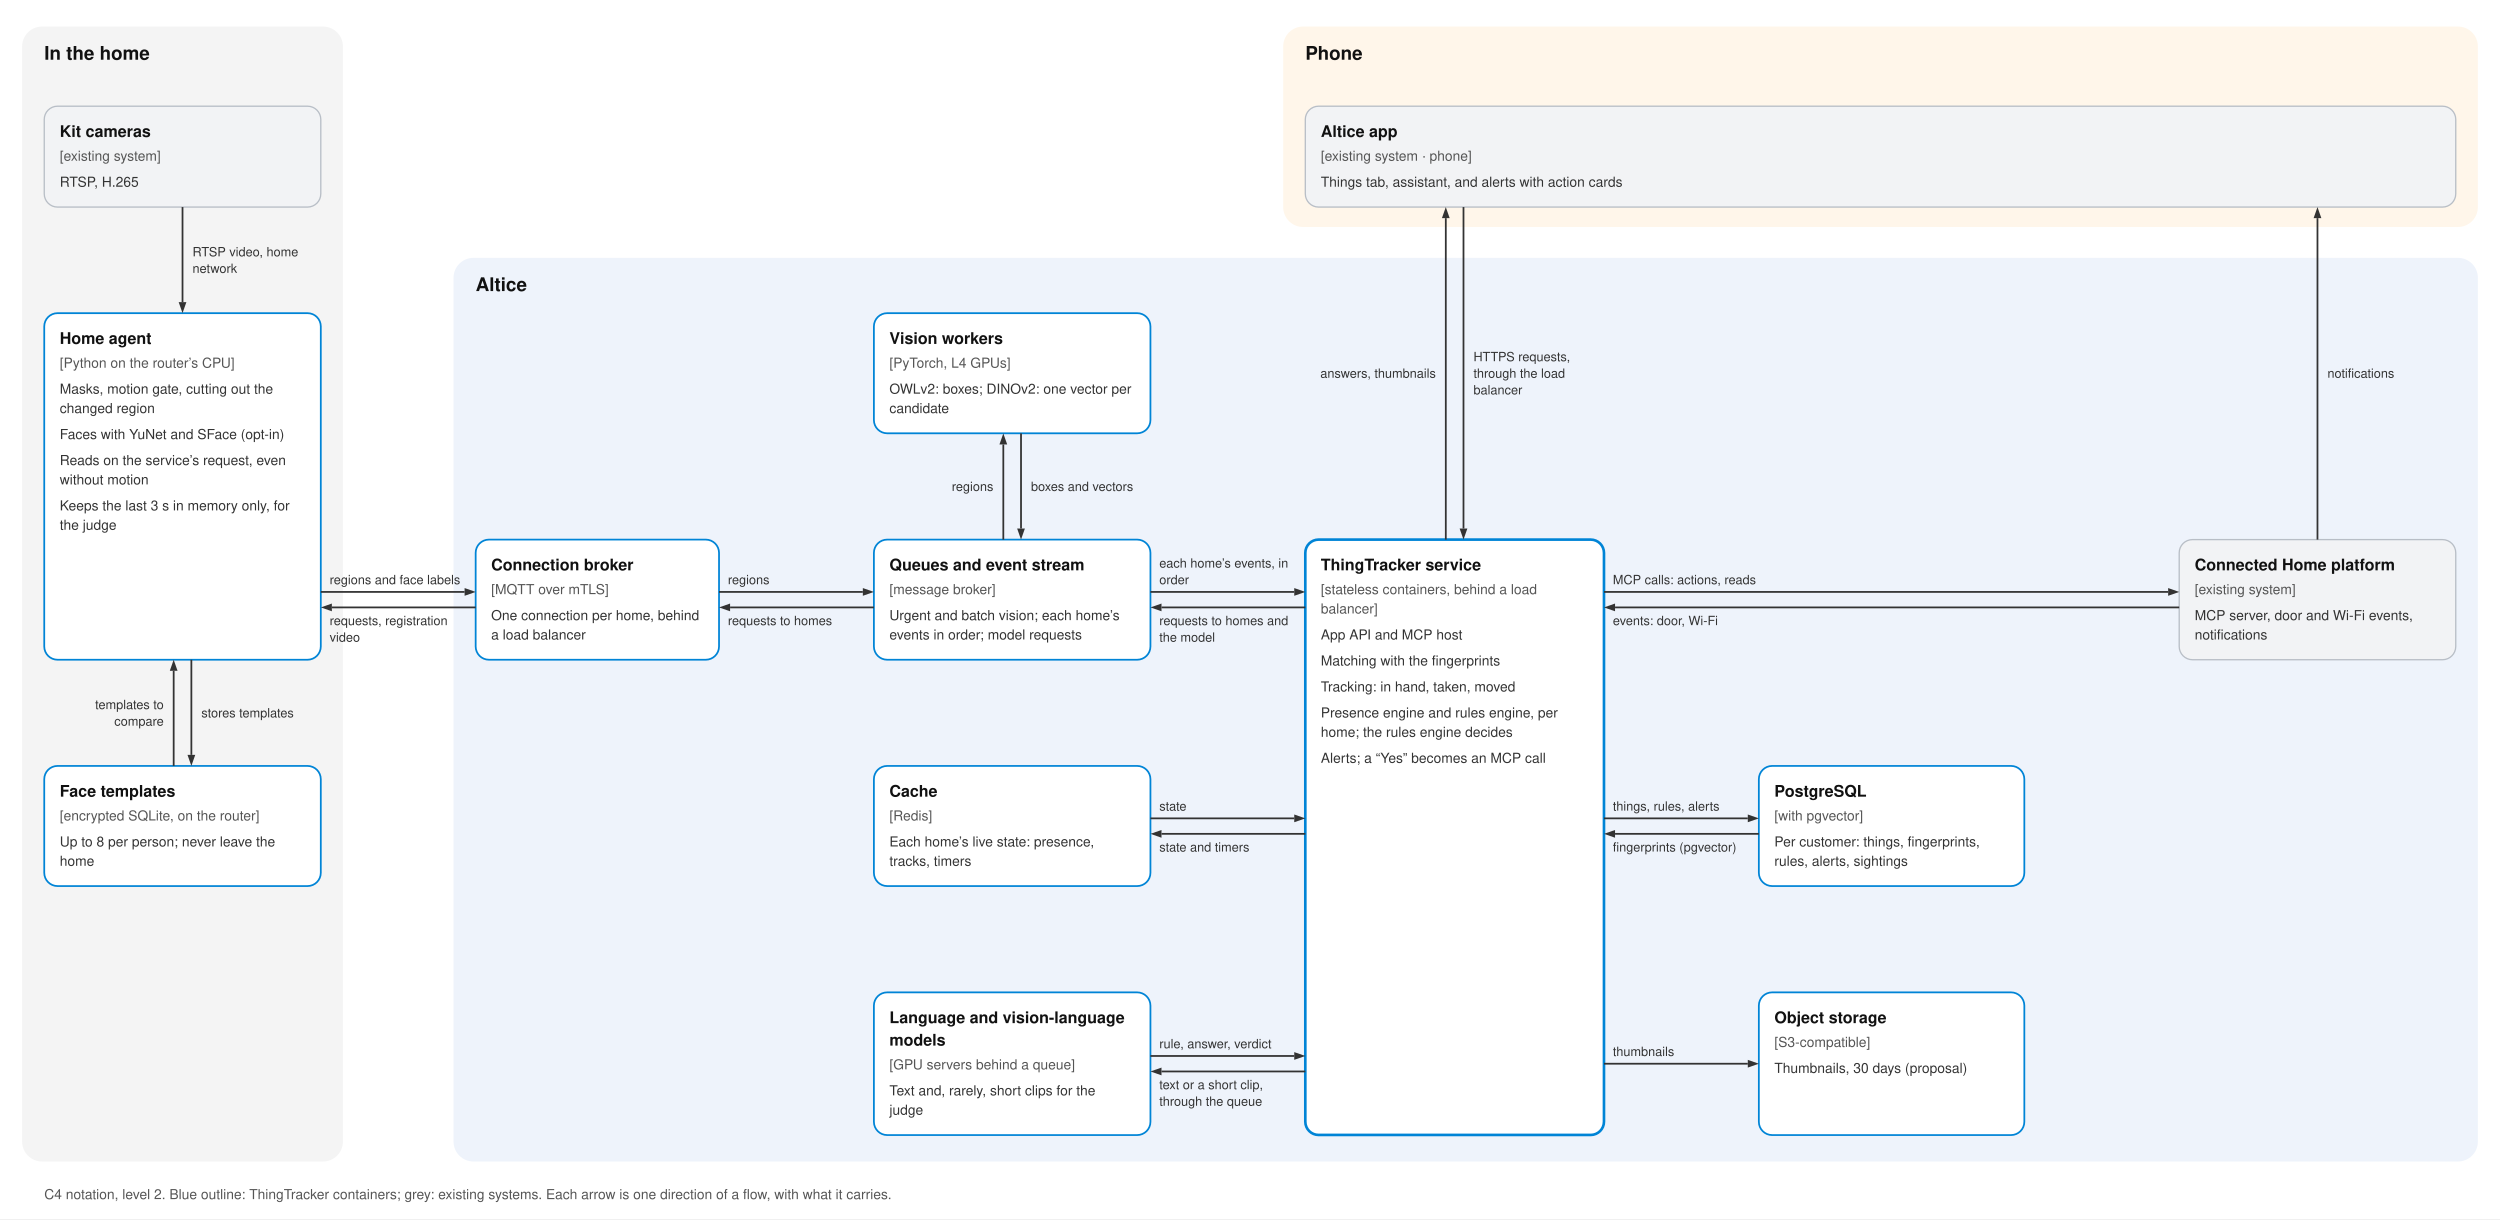
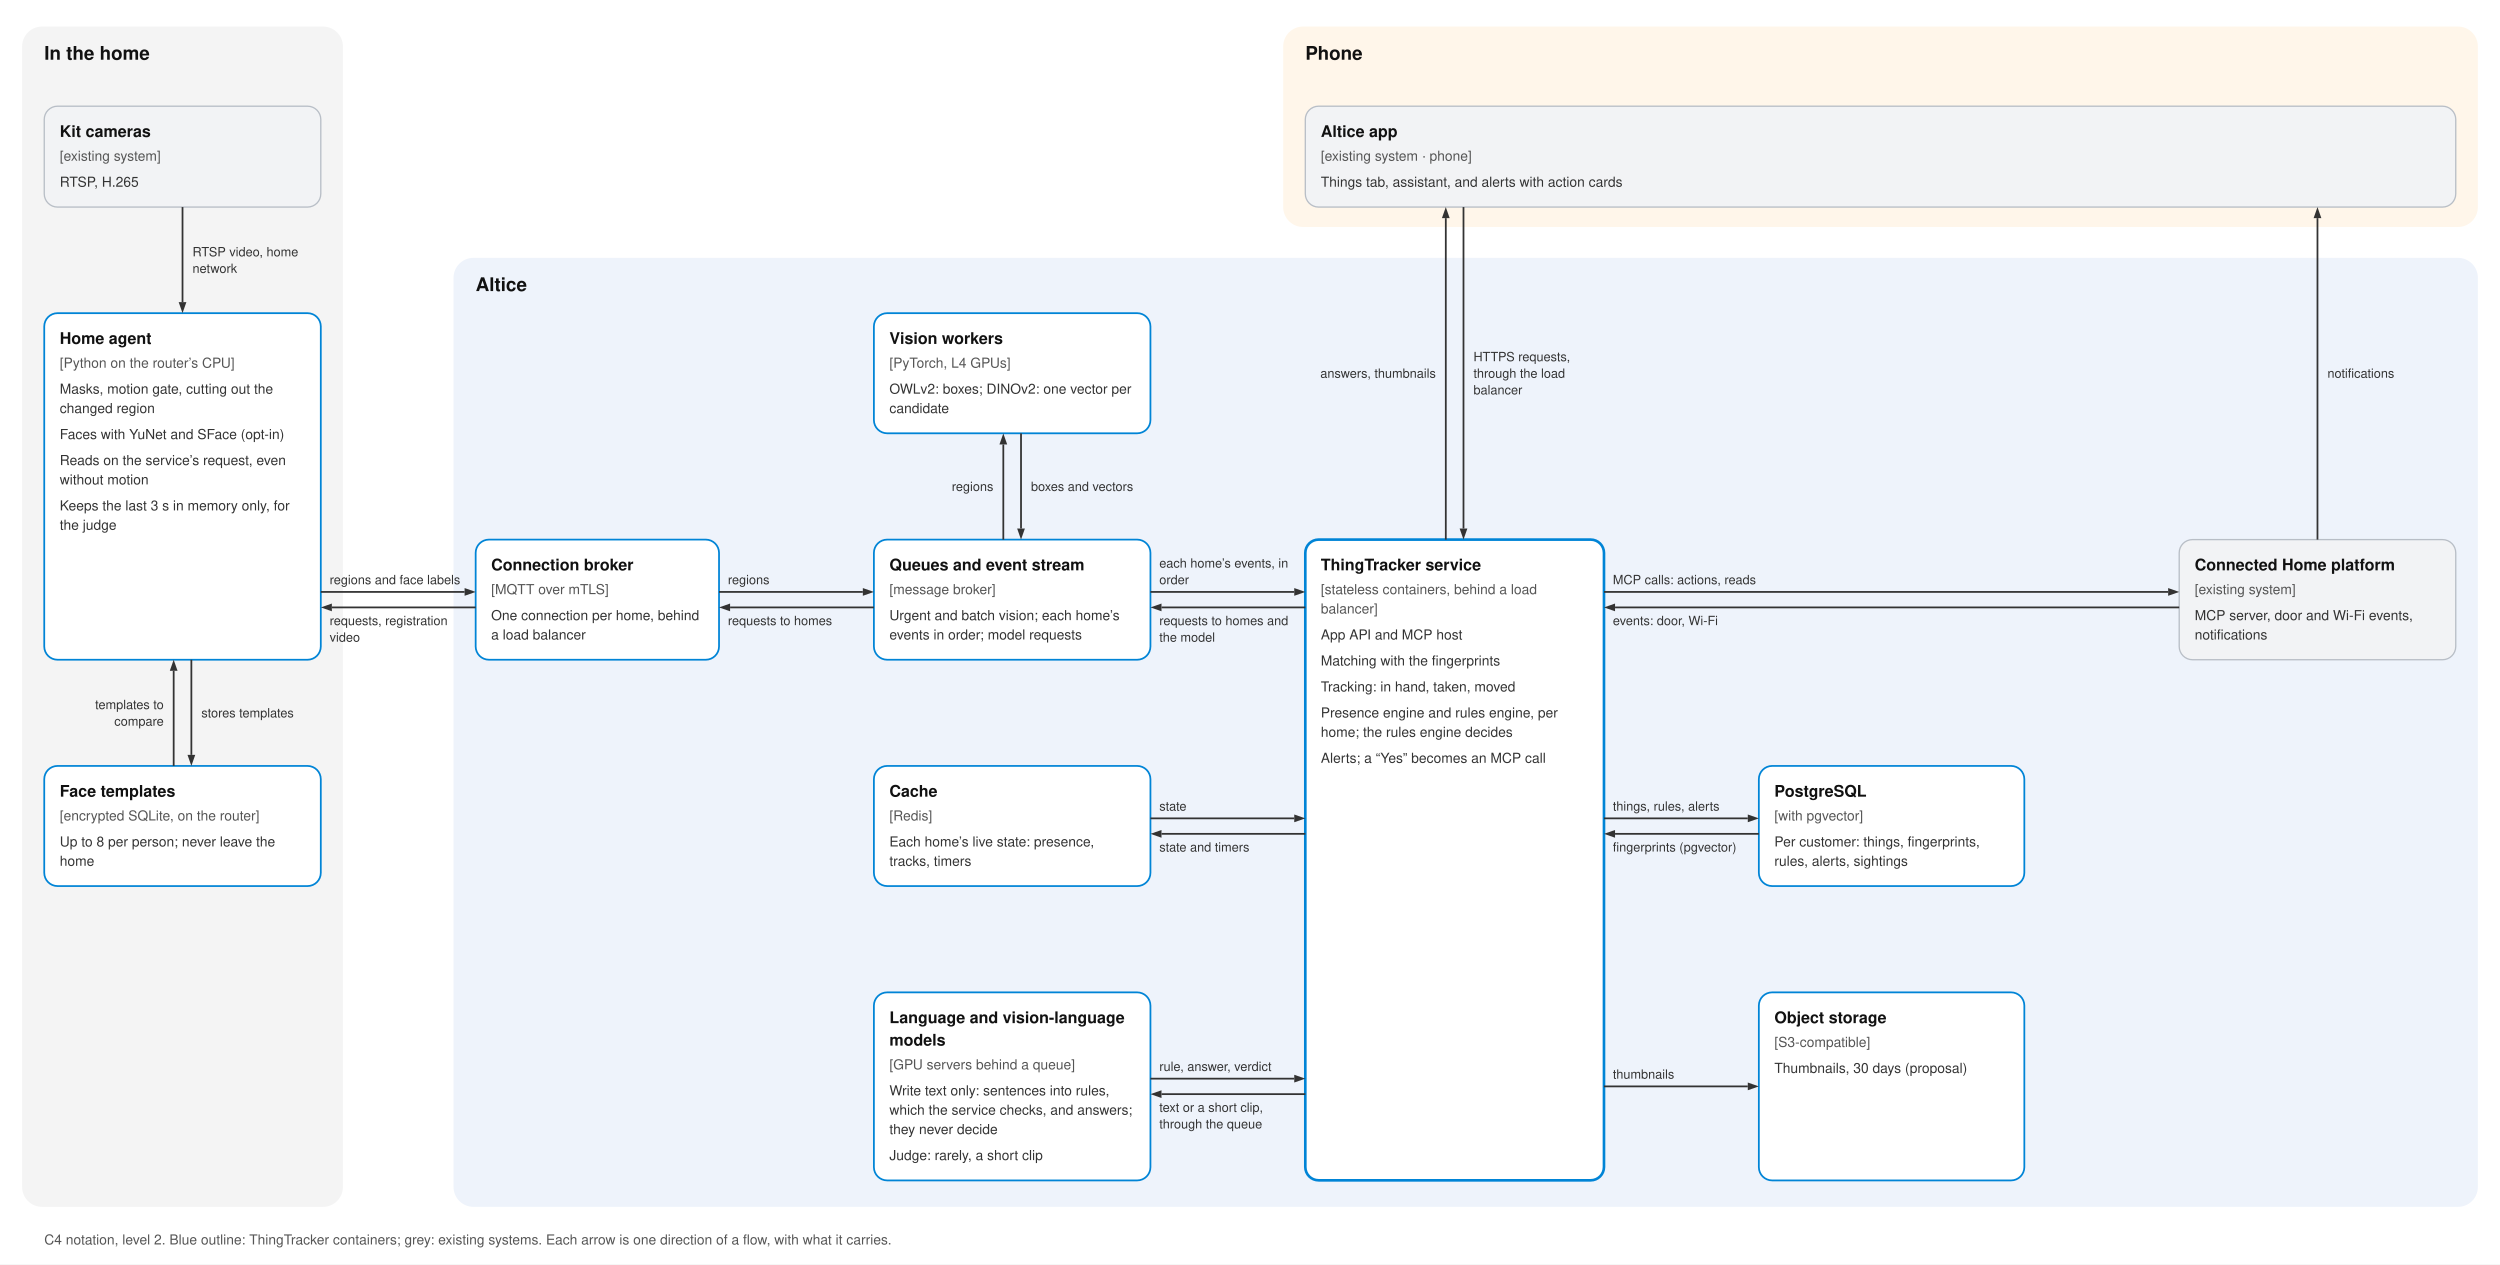
- <svg xmlns="http://www.w3.org/2000/svg" viewBox="0 0 2260 1102" width="2260" height="1102" font-family="Helvetica Neue, Helvetica, Arial, sans-serif" role="img" aria-label="C4, level 2: containers">
+ <svg xmlns="http://www.w3.org/2000/svg" viewBox="0 0 2260 1143" width="2260" height="1143" font-family="Helvetica Neue, Helvetica, Arial, sans-serif" role="img" aria-label="C4, level 2: containers">
  <defs>
    <marker id="m333333" viewBox="0 0 10 10" refX="0" refY="5" markerUnits="userSpaceOnUse" markerWidth="10" markerHeight="10" orient="auto">
      <path d="M0 1.5 L10 5 L0 8.5 Z" fill="#333333" />
    </marker>
  </defs>
-   <rect width="2260" height="1102" fill="#FFFFFF" />
-   <rect x="20.0" y="24.0" width="290.0" height="1026.0" rx="18" fill="#F4F4F4" />
+   <rect width="2260" height="1143" fill="#FFFFFF" />
+   <rect x="20.0" y="24.0" width="290.0" height="1067.0" rx="18" fill="#F4F4F4" />
  <text x="40.0" y="54.0" font-size="17" font-weight="400" fill="#111111" text-anchor="start">
    <tspan font-weight="700">In the home</tspan>
  </text>
  <rect x="1160.0" y="24.0" width="1080.0" height="181.2" rx="18" fill="#FFF6EA" />
  <text x="1180.0" y="54.0" font-size="17" font-weight="400" fill="#111111" text-anchor="start">
    <tspan font-weight="700">Phone</tspan>
  </text>
-   <rect x="410.0" y="233.1" width="1830.0" height="816.9" rx="18" fill="#EEF3FB" />
+   <rect x="410.0" y="233.1" width="1830.0" height="857.9" rx="18" fill="#EEF3FB" />
  <text x="430.0" y="263.1" font-size="17" font-weight="400" fill="#111111" text-anchor="start">
    <tspan font-weight="700">Altice</tspan>
  </text>
  <rect x="40.0" y="96.0" width="250.0" height="91.2" rx="12" fill="#F2F3F5" stroke="#B8BEC6" stroke-width="1.2" />
  <text x="54.0" y="123.8" font-size="14.5" font-weight="400" fill="#111111" text-anchor="start">
    <tspan font-weight="700">Kit cameras</tspan>
  </text>
  <text x="54.0" y="145.3" font-size="12.5" font-weight="400" fill="#555555" text-anchor="start">[existing system]</text>
  <text x="54.0" y="168.8" font-size="12.5" font-weight="400" fill="#333333" text-anchor="start">RTSP, H.265</text>
  <rect x="1180.0" y="96.0" width="1040.0" height="91.2" rx="12" fill="#F2F3F5" stroke="#B8BEC6" stroke-width="1.2" />
  <text x="1194.0" y="123.8" font-size="14.5" font-weight="400" fill="#111111" text-anchor="start">
    <tspan font-weight="700">Altice app</tspan>
  </text>
  <text x="1194.0" y="145.3" font-size="12.5" font-weight="400" fill="#555555" text-anchor="start">[existing system · phone]</text>
  <text x="1194.0" y="168.8" font-size="12.5" font-weight="400" fill="#333333" text-anchor="start">Things tab, assistant, and alerts with action cards</text>
  <rect x="40.0" y="283.1" width="250.0" height="313.3" rx="12" fill="#FFFFFF" stroke="#0084D6" stroke-width="1.6" />
  <text x="54.0" y="310.9" font-size="14.5" font-weight="400" fill="#111111" text-anchor="start">
    <tspan font-weight="700">Home agent</tspan>
  </text>
  <text x="54.0" y="332.4" font-size="12.5" font-weight="400" fill="#555555" text-anchor="start">[Python on the router’s CPU]</text>
  <text x="54.0" y="355.9" font-size="12.5" font-weight="400" fill="#333333" text-anchor="start">Masks, motion gate, cutting out the</text>
  <text x="54.0" y="373.4" font-size="12.5" font-weight="400" fill="#333333" text-anchor="start">changed region</text>
  <text x="54.0" y="396.9" font-size="12.5" font-weight="400" fill="#333333" text-anchor="start">Faces with YuNet and SFace (opt-in)</text>
  <text x="54.0" y="420.4" font-size="12.5" font-weight="400" fill="#333333" text-anchor="start">Reads on the service’s request, even</text>
  <text x="54.0" y="437.9" font-size="12.5" font-weight="400" fill="#333333" text-anchor="start">without motion</text>
  <text x="54.0" y="461.4" font-size="12.5" font-weight="400" fill="#333333" text-anchor="start">Keeps the last 3 s in memory only, for</text>
  <text x="54.0" y="478.9" font-size="12.5" font-weight="400" fill="#333333" text-anchor="start">the judge</text>
  <rect x="790.0" y="283.1" width="250.0" height="108.6" rx="12" fill="#FFFFFF" stroke="#0084D6" stroke-width="1.6" />
  <text x="804.0" y="310.9" font-size="14.5" font-weight="400" fill="#111111" text-anchor="start">
    <tspan font-weight="700">Vision workers</tspan>
  </text>
  <text x="804.0" y="332.4" font-size="12.5" font-weight="400" fill="#555555" text-anchor="start">[PyTorch, L4 GPUs]</text>
  <text x="804.0" y="355.9" font-size="12.5" font-weight="400" fill="#333333" text-anchor="start">OWLv2: boxes; DINOv2: one vector per</text>
  <text x="804.0" y="373.4" font-size="12.5" font-weight="400" fill="#333333" text-anchor="start">candidate</text>
  <rect x="430.0" y="487.8" width="220.0" height="108.6" rx="12" fill="#FFFFFF" stroke="#0084D6" stroke-width="1.6" />
  <text x="444.0" y="515.6" font-size="14.5" font-weight="400" fill="#111111" text-anchor="start">
    <tspan font-weight="700">Connection broker</tspan>
  </text>
  <text x="444.0" y="537.1" font-size="12.5" font-weight="400" fill="#555555" text-anchor="start">[MQTT over mTLS]</text>
  <text x="444.0" y="560.6" font-size="12.5" font-weight="400" fill="#333333" text-anchor="start">One connection per home, behind</text>
  <text x="444.0" y="578.1" font-size="12.5" font-weight="400" fill="#333333" text-anchor="start">a load balancer</text>
  <rect x="790.0" y="487.8" width="250.0" height="108.6" rx="12" fill="#FFFFFF" stroke="#0084D6" stroke-width="1.6" />
  <text x="804.0" y="515.6" font-size="14.5" font-weight="400" fill="#111111" text-anchor="start">
    <tspan font-weight="700">Queues and event stream</tspan>
  </text>
  <text x="804.0" y="537.1" font-size="12.5" font-weight="400" fill="#555555" text-anchor="start">[message broker]</text>
  <text x="804.0" y="560.6" font-size="12.5" font-weight="400" fill="#333333" text-anchor="start">Urgent and batch vision; each home’s</text>
  <text x="804.0" y="578.1" font-size="12.5" font-weight="400" fill="#333333" text-anchor="start">events in order; model requests</text>
-   <rect x="1180.0" y="487.8" width="270.0" height="538.2" rx="12" fill="#FFFFFF" stroke="#0084D6" stroke-width="2.4" />
+   <rect x="1180.0" y="487.8" width="270.0" height="579.2" rx="12" fill="#FFFFFF" stroke="#0084D6" stroke-width="2.4" />
  <text x="1194.0" y="515.6" font-size="14.5" font-weight="400" fill="#111111" text-anchor="start">
    <tspan font-weight="700">ThingTracker service</tspan>
  </text>
  <text x="1194.0" y="537.1" font-size="12.5" font-weight="400" fill="#555555" text-anchor="start">[stateless containers, behind a load</text>
  <text x="1194.0" y="554.6" font-size="12.5" font-weight="400" fill="#555555" text-anchor="start">balancer]</text>
  <text x="1194.0" y="578.1" font-size="12.5" font-weight="400" fill="#333333" text-anchor="start">App API and MCP host</text>
  <text x="1194.0" y="601.6" font-size="12.5" font-weight="400" fill="#333333" text-anchor="start">Matching with the fingerprints</text>
  <text x="1194.0" y="625.1" font-size="12.5" font-weight="400" fill="#333333" text-anchor="start">Tracking: in hand, taken, moved</text>
  <text x="1194.0" y="648.6" font-size="12.5" font-weight="400" fill="#333333" text-anchor="start">Presence engine and rules engine, per</text>
  <text x="1194.0" y="666.1" font-size="12.5" font-weight="400" fill="#333333" text-anchor="start">home; the rules engine decides</text>
  <text x="1194.0" y="689.6" font-size="12.5" font-weight="400" fill="#333333" text-anchor="start">Alerts; a “Yes” becomes an MCP call</text>
  <rect x="1970.0" y="487.8" width="250.0" height="108.6" rx="12" fill="#F2F3F5" stroke="#B8BEC6" stroke-width="1.2" />
  <text x="1984.0" y="515.6" font-size="14.5" font-weight="400" fill="#111111" text-anchor="start">
    <tspan font-weight="700">Connected Home platform</tspan>
  </text>
  <text x="1984.0" y="537.1" font-size="12.5" font-weight="400" fill="#555555" text-anchor="start">[existing system]</text>
  <text x="1984.0" y="560.6" font-size="12.5" font-weight="400" fill="#333333" text-anchor="start">MCP server, door and Wi-Fi events,</text>
  <text x="1984.0" y="578.1" font-size="12.5" font-weight="400" fill="#333333" text-anchor="start">notifications</text>
  <rect x="40.0" y="692.4" width="250.0" height="108.6" rx="12" fill="#FFFFFF" stroke="#0084D6" stroke-width="1.6" />
  <text x="54.0" y="720.2" font-size="14.5" font-weight="400" fill="#111111" text-anchor="start">
    <tspan font-weight="700">Face templates</tspan>
  </text>
  <text x="54.0" y="741.7" font-size="12.5" font-weight="400" fill="#555555" text-anchor="start">[encrypted SQLite, on the router]</text>
  <text x="54.0" y="765.2" font-size="12.5" font-weight="400" fill="#333333" text-anchor="start">Up to 8 per person; never leave the</text>
  <text x="54.0" y="782.7" font-size="12.5" font-weight="400" fill="#333333" text-anchor="start">home</text>
  <rect x="790.0" y="692.4" width="250.0" height="108.6" rx="12" fill="#FFFFFF" stroke="#0084D6" stroke-width="1.6" />
  <text x="804.0" y="720.2" font-size="14.5" font-weight="400" fill="#111111" text-anchor="start">
    <tspan font-weight="700">Cache</tspan>
  </text>
  <text x="804.0" y="741.7" font-size="12.5" font-weight="400" fill="#555555" text-anchor="start">[Redis]</text>
  <text x="804.0" y="765.2" font-size="12.5" font-weight="400" fill="#333333" text-anchor="start">Each home’s live state: presence,</text>
  <text x="804.0" y="782.7" font-size="12.5" font-weight="400" fill="#333333" text-anchor="start">tracks, timers</text>
  <rect x="1590.0" y="692.4" width="240.0" height="108.6" rx="12" fill="#FFFFFF" stroke="#0084D6" stroke-width="1.6" />
  <text x="1604.0" y="720.2" font-size="14.5" font-weight="400" fill="#111111" text-anchor="start">
    <tspan font-weight="700">PostgreSQL</tspan>
  </text>
  <text x="1604.0" y="741.7" font-size="12.5" font-weight="400" fill="#555555" text-anchor="start">[with pgvector]</text>
  <text x="1604.0" y="765.2" font-size="12.5" font-weight="400" fill="#333333" text-anchor="start">Per customer: things, fingerprints,</text>
  <text x="1604.0" y="782.7" font-size="12.5" font-weight="400" fill="#333333" text-anchor="start">rules, alerts, sightings</text>
-   <rect x="790.0" y="897.1" width="250.0" height="129.0" rx="12" fill="#FFFFFF" stroke="#0084D6" stroke-width="1.6" />
+   <rect x="790.0" y="897.1" width="250.0" height="170.0" rx="12" fill="#FFFFFF" stroke="#0084D6" stroke-width="1.6" />
  <text x="804.0" y="924.9" font-size="14.5" font-weight="400" fill="#111111" text-anchor="start">
    <tspan font-weight="700">Language and vision-language</tspan>
  </text>
  <text x="804.0" y="945.2" font-size="14.5" font-weight="400" fill="#111111" text-anchor="start">
    <tspan font-weight="700">models</tspan>
  </text>
  <text x="804.0" y="966.7" font-size="12.5" font-weight="400" fill="#555555" text-anchor="start">[GPU servers behind a queue]</text>
-   <text x="804.0" y="990.2" font-size="12.5" font-weight="400" fill="#333333" text-anchor="start">Text and, rarely, short clips for the</text>
-   <text x="804.0" y="1007.7" font-size="12.5" font-weight="400" fill="#333333" text-anchor="start">judge</text>
-   <rect x="1590.0" y="897.1" width="240.0" height="129.0" rx="12" fill="#FFFFFF" stroke="#0084D6" stroke-width="1.6" />
+   <text x="804.0" y="990.2" font-size="12.5" font-weight="400" fill="#333333" text-anchor="start">Write text only: sentences into rules,</text>
+   <text x="804.0" y="1007.7" font-size="12.5" font-weight="400" fill="#333333" text-anchor="start">which the service checks, and answers;</text>
+   <text x="804.0" y="1025.2" font-size="12.5" font-weight="400" fill="#333333" text-anchor="start">they never decide</text>
+   <text x="804.0" y="1048.7" font-size="12.5" font-weight="400" fill="#333333" text-anchor="start">Judge: rarely, a short clip</text>
+   <rect x="1590.0" y="897.1" width="240.0" height="170.0" rx="12" fill="#FFFFFF" stroke="#0084D6" stroke-width="1.6" />
  <text x="1604.0" y="924.9" font-size="14.5" font-weight="400" fill="#111111" text-anchor="start">
    <tspan font-weight="700">Object storage</tspan>
  </text>
  <text x="1604.0" y="946.4" font-size="12.5" font-weight="400" fill="#555555" text-anchor="start">[S3-compatible]</text>
  <text x="1604.0" y="969.9" font-size="12.5" font-weight="400" fill="#333333" text-anchor="start">Thumbnails, 30 days (proposal)</text>
  <path d="M165.0 187.2 V273.1" fill="none" stroke="#333333" stroke-width="1.6" marker-end="url(#m333333)" />
  <text x="174.0" y="231.7" font-size="11.5" font-weight="400" fill="#333333" text-anchor="start">RTSP video, home</text>
  <text x="174.0" y="246.7" font-size="11.5" font-weight="400" fill="#333333" text-anchor="start">network</text>
  <path d="M173.0 596.4 V682.4" fill="none" stroke="#333333" stroke-width="1.6" marker-end="url(#m333333)" />
  <text x="182.0" y="648.5" font-size="11.5" font-weight="400" fill="#333333" text-anchor="start">stores templates</text>
  <path d="M157.0 692.4 V606.4" fill="none" stroke="#333333" stroke-width="1.6" marker-end="url(#m333333)" />
  <text x="148.0" y="641.0" font-size="11.5" font-weight="400" fill="#333333" text-anchor="end">templates to</text>
  <text x="148.0" y="656.0" font-size="11.5" font-weight="400" fill="#333333" text-anchor="end">compare</text>
  <path d="M290.0 535.1 H420.0" fill="none" stroke="#333333" stroke-width="1.6" marker-end="url(#m333333)" />
  <text x="298.0" y="528.1" font-size="11.5" font-weight="400" fill="#333333" text-anchor="start">regions and face labels</text>
  <path d="M430.0 549.1 H300.0" fill="none" stroke="#333333" stroke-width="1.6" marker-end="url(#m333333)" />
  <text x="298.0" y="565.1" font-size="11.5" font-weight="400" fill="#333333" text-anchor="start">requests, registration</text>
  <text x="298.0" y="580.1" font-size="11.5" font-weight="400" fill="#333333" text-anchor="start">video</text>
  <path d="M650.0 535.1 H780.0" fill="none" stroke="#333333" stroke-width="1.6" marker-end="url(#m333333)" />
  <text x="658.0" y="528.1" font-size="11.5" font-weight="400" fill="#333333" text-anchor="start">regions</text>
  <path d="M790.0 549.1 H660.0" fill="none" stroke="#333333" stroke-width="1.6" marker-end="url(#m333333)" />
  <text x="658.0" y="565.1" font-size="11.5" font-weight="400" fill="#333333" text-anchor="start">requests to homes</text>
  <path d="M923.0 391.8 V477.8" fill="none" stroke="#333333" stroke-width="1.6" marker-end="url(#m333333)" />
  <text x="932.0" y="443.8" font-size="11.5" font-weight="400" fill="#333333" text-anchor="start">boxes and vectors</text>
  <path d="M907.0 487.8 V401.8" fill="none" stroke="#333333" stroke-width="1.6" marker-end="url(#m333333)" />
  <text x="898.0" y="443.8" font-size="11.5" font-weight="400" fill="#333333" text-anchor="end">regions</text>
  <path d="M1040.0 535.1 H1170.0" fill="none" stroke="#333333" stroke-width="1.6" marker-end="url(#m333333)" />
  <text x="1048.0" y="513.1" font-size="11.5" font-weight="400" fill="#333333" text-anchor="start">each home’s events, in</text>
  <text x="1048.0" y="528.1" font-size="11.5" font-weight="400" fill="#333333" text-anchor="start">order</text>
  <path d="M1180.0 549.1 H1050.0" fill="none" stroke="#333333" stroke-width="1.6" marker-end="url(#m333333)" />
  <text x="1048.0" y="565.1" font-size="11.5" font-weight="400" fill="#333333" text-anchor="start">requests to homes and</text>
  <text x="1048.0" y="580.1" font-size="11.5" font-weight="400" fill="#333333" text-anchor="start">the model</text>
  <path d="M1040.0 739.8 H1170.0" fill="none" stroke="#333333" stroke-width="1.6" marker-end="url(#m333333)" />
  <text x="1048.0" y="732.8" font-size="11.5" font-weight="400" fill="#333333" text-anchor="start">state</text>
  <path d="M1180.0 753.8 H1050.0" fill="none" stroke="#333333" stroke-width="1.6" marker-end="url(#m333333)" />
  <text x="1048.0" y="769.8" font-size="11.5" font-weight="400" fill="#333333" text-anchor="start">state and timers</text>
-   <path d="M1040.0 954.6 H1170.0" fill="none" stroke="#333333" stroke-width="1.6" marker-end="url(#m333333)" />
-   <text x="1048.0" y="947.6" font-size="11.5" font-weight="400" fill="#333333" text-anchor="start">rule, answer, verdict</text>
-   <path d="M1180.0 968.6 H1050.0" fill="none" stroke="#333333" stroke-width="1.6" marker-end="url(#m333333)" />
-   <text x="1048.0" y="984.6" font-size="11.5" font-weight="400" fill="#333333" text-anchor="start">text or a short clip,</text>
-   <text x="1048.0" y="999.6" font-size="11.5" font-weight="400" fill="#333333" text-anchor="start">through the queue</text>
+   <path d="M1040.0 975.1 H1170.0" fill="none" stroke="#333333" stroke-width="1.6" marker-end="url(#m333333)" />
+   <text x="1048.0" y="968.1" font-size="11.5" font-weight="400" fill="#333333" text-anchor="start">rule, answer, verdict</text>
+   <path d="M1180.0 989.1 H1050.0" fill="none" stroke="#333333" stroke-width="1.6" marker-end="url(#m333333)" />
+   <text x="1048.0" y="1005.1" font-size="11.5" font-weight="400" fill="#333333" text-anchor="start">text or a short clip,</text>
+   <text x="1048.0" y="1020.1" font-size="11.5" font-weight="400" fill="#333333" text-anchor="start">through the queue</text>
  <path d="M1450.0 739.8 H1580.0" fill="none" stroke="#333333" stroke-width="1.6" marker-end="url(#m333333)" />
  <text x="1458.0" y="732.8" font-size="11.5" font-weight="400" fill="#333333" text-anchor="start">things, rules, alerts</text>
  <path d="M1590.0 753.8 H1460.0" fill="none" stroke="#333333" stroke-width="1.6" marker-end="url(#m333333)" />
  <text x="1458.0" y="769.8" font-size="11.5" font-weight="400" fill="#333333" text-anchor="start">fingerprints (pgvector)</text>
-   <path d="M1450.0 961.6 H1580.0" fill="none" stroke="#333333" stroke-width="1.6" marker-end="url(#m333333)" />
-   <text x="1458.0" y="954.6" font-size="11.5" font-weight="400" fill="#333333" text-anchor="start">thumbnails</text>
+   <path d="M1450.0 982.1 H1580.0" fill="none" stroke="#333333" stroke-width="1.6" marker-end="url(#m333333)" />
+   <text x="1458.0" y="975.1" font-size="11.5" font-weight="400" fill="#333333" text-anchor="start">thumbnails</text>
  <path d="M1450.0 535.1 H1960.0" fill="none" stroke="#333333" stroke-width="1.6" marker-end="url(#m333333)" />
  <text x="1458.0" y="528.1" font-size="11.5" font-weight="400" fill="#333333" text-anchor="start">MCP calls: actions, reads</text>
  <path d="M1970.0 549.1 H1460.0" fill="none" stroke="#333333" stroke-width="1.6" marker-end="url(#m333333)" />
  <text x="1458.0" y="565.1" font-size="11.5" font-weight="400" fill="#333333" text-anchor="start">events: door, Wi-Fi</text>
  <path d="M1323.0 187.2 V477.8" fill="none" stroke="#333333" stroke-width="1.6" marker-end="url(#m333333)" />
  <text x="1332.0" y="326.5" font-size="11.5" font-weight="400" fill="#333333" text-anchor="start">HTTPS requests,</text>
  <text x="1332.0" y="341.5" font-size="11.5" font-weight="400" fill="#333333" text-anchor="start">through the load</text>
  <text x="1332.0" y="356.5" font-size="11.5" font-weight="400" fill="#333333" text-anchor="start">balancer</text>
  <path d="M1307.0 487.8 V197.2" fill="none" stroke="#333333" stroke-width="1.6" marker-end="url(#m333333)" />
  <text x="1298.0" y="341.5" font-size="11.5" font-weight="400" fill="#333333" text-anchor="end">answers, thumbnails</text>
  <path d="M2095.0 487.8 V197.2" fill="none" stroke="#333333" stroke-width="1.6" marker-end="url(#m333333)" />
  <text x="2104.0" y="341.5" font-size="11.5" font-weight="400" fill="#333333" text-anchor="start">notifications</text>
-   <text x="40.0" y="1084.0" font-size="12.5" font-weight="400" fill="#555555" text-anchor="start">C4 notation, level 2. Blue outline: ThingTracker containers; grey: existing systems. Each arrow is one direction of a flow, with what it carries.</text>
+   <text x="40.0" y="1125.0" font-size="12.5" font-weight="400" fill="#555555" text-anchor="start">C4 notation, level 2. Blue outline: ThingTracker containers; grey: existing systems. Each arrow is one direction of a flow, with what it carries.</text>
</svg>
